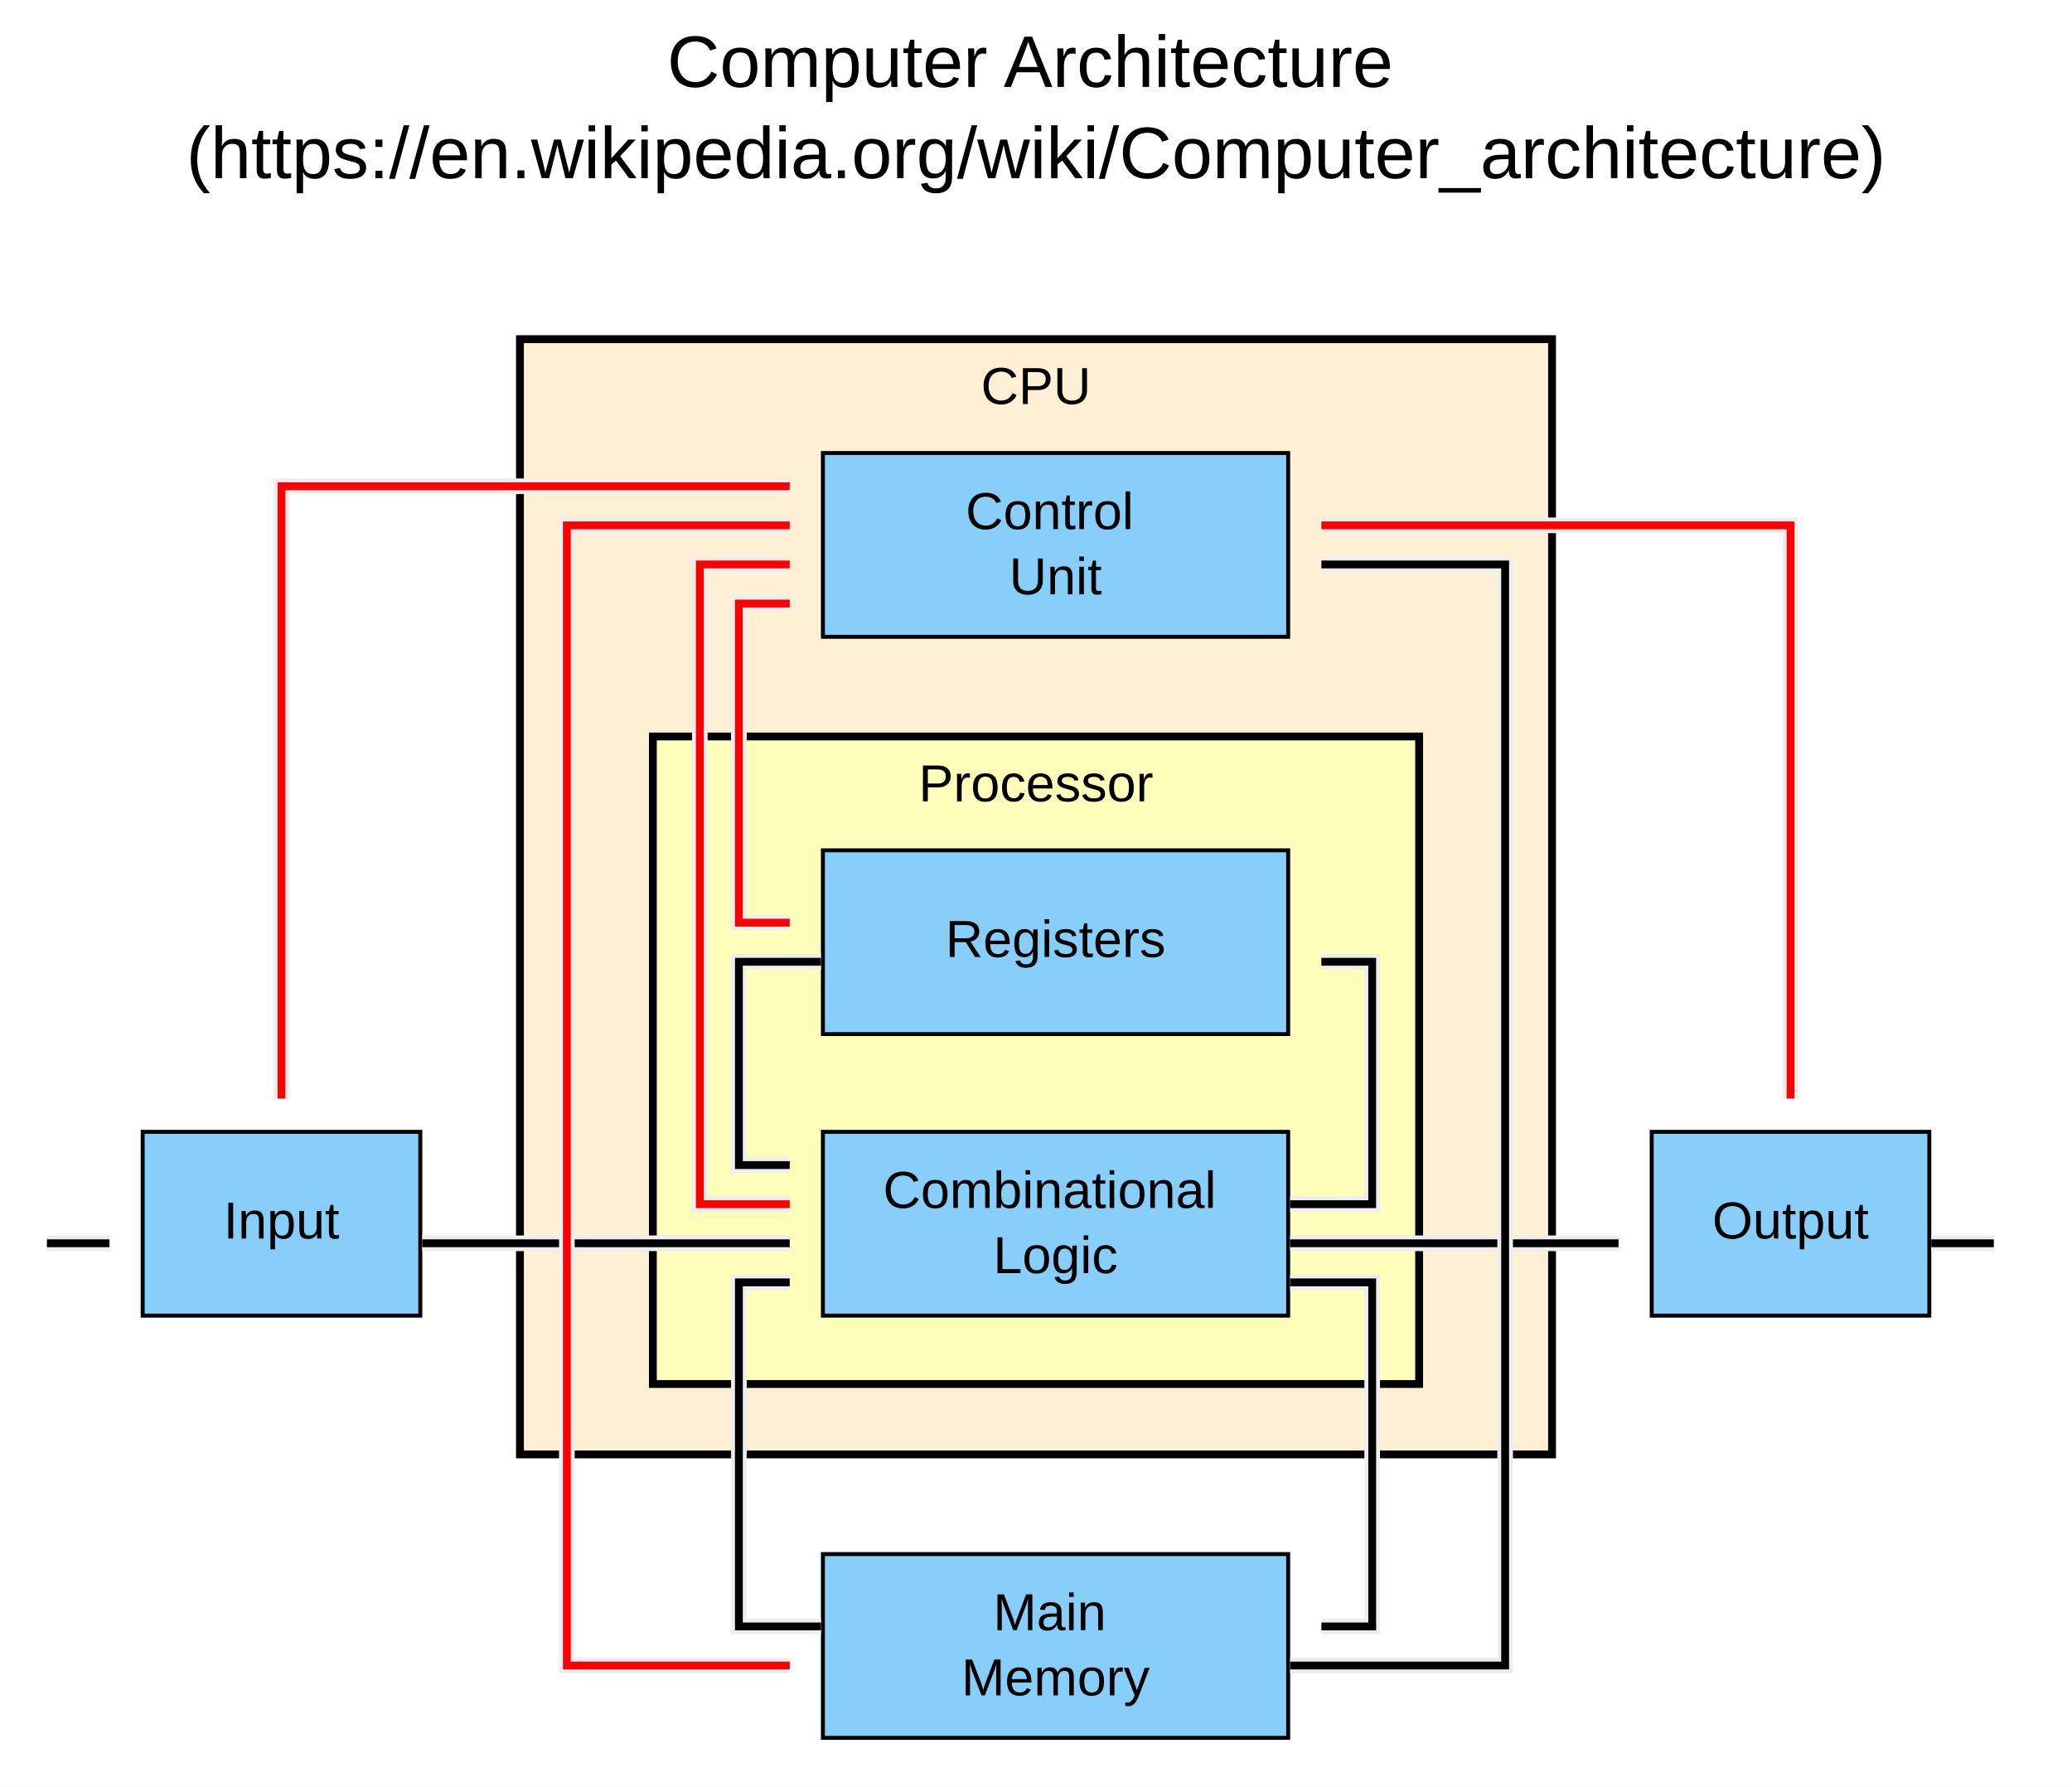
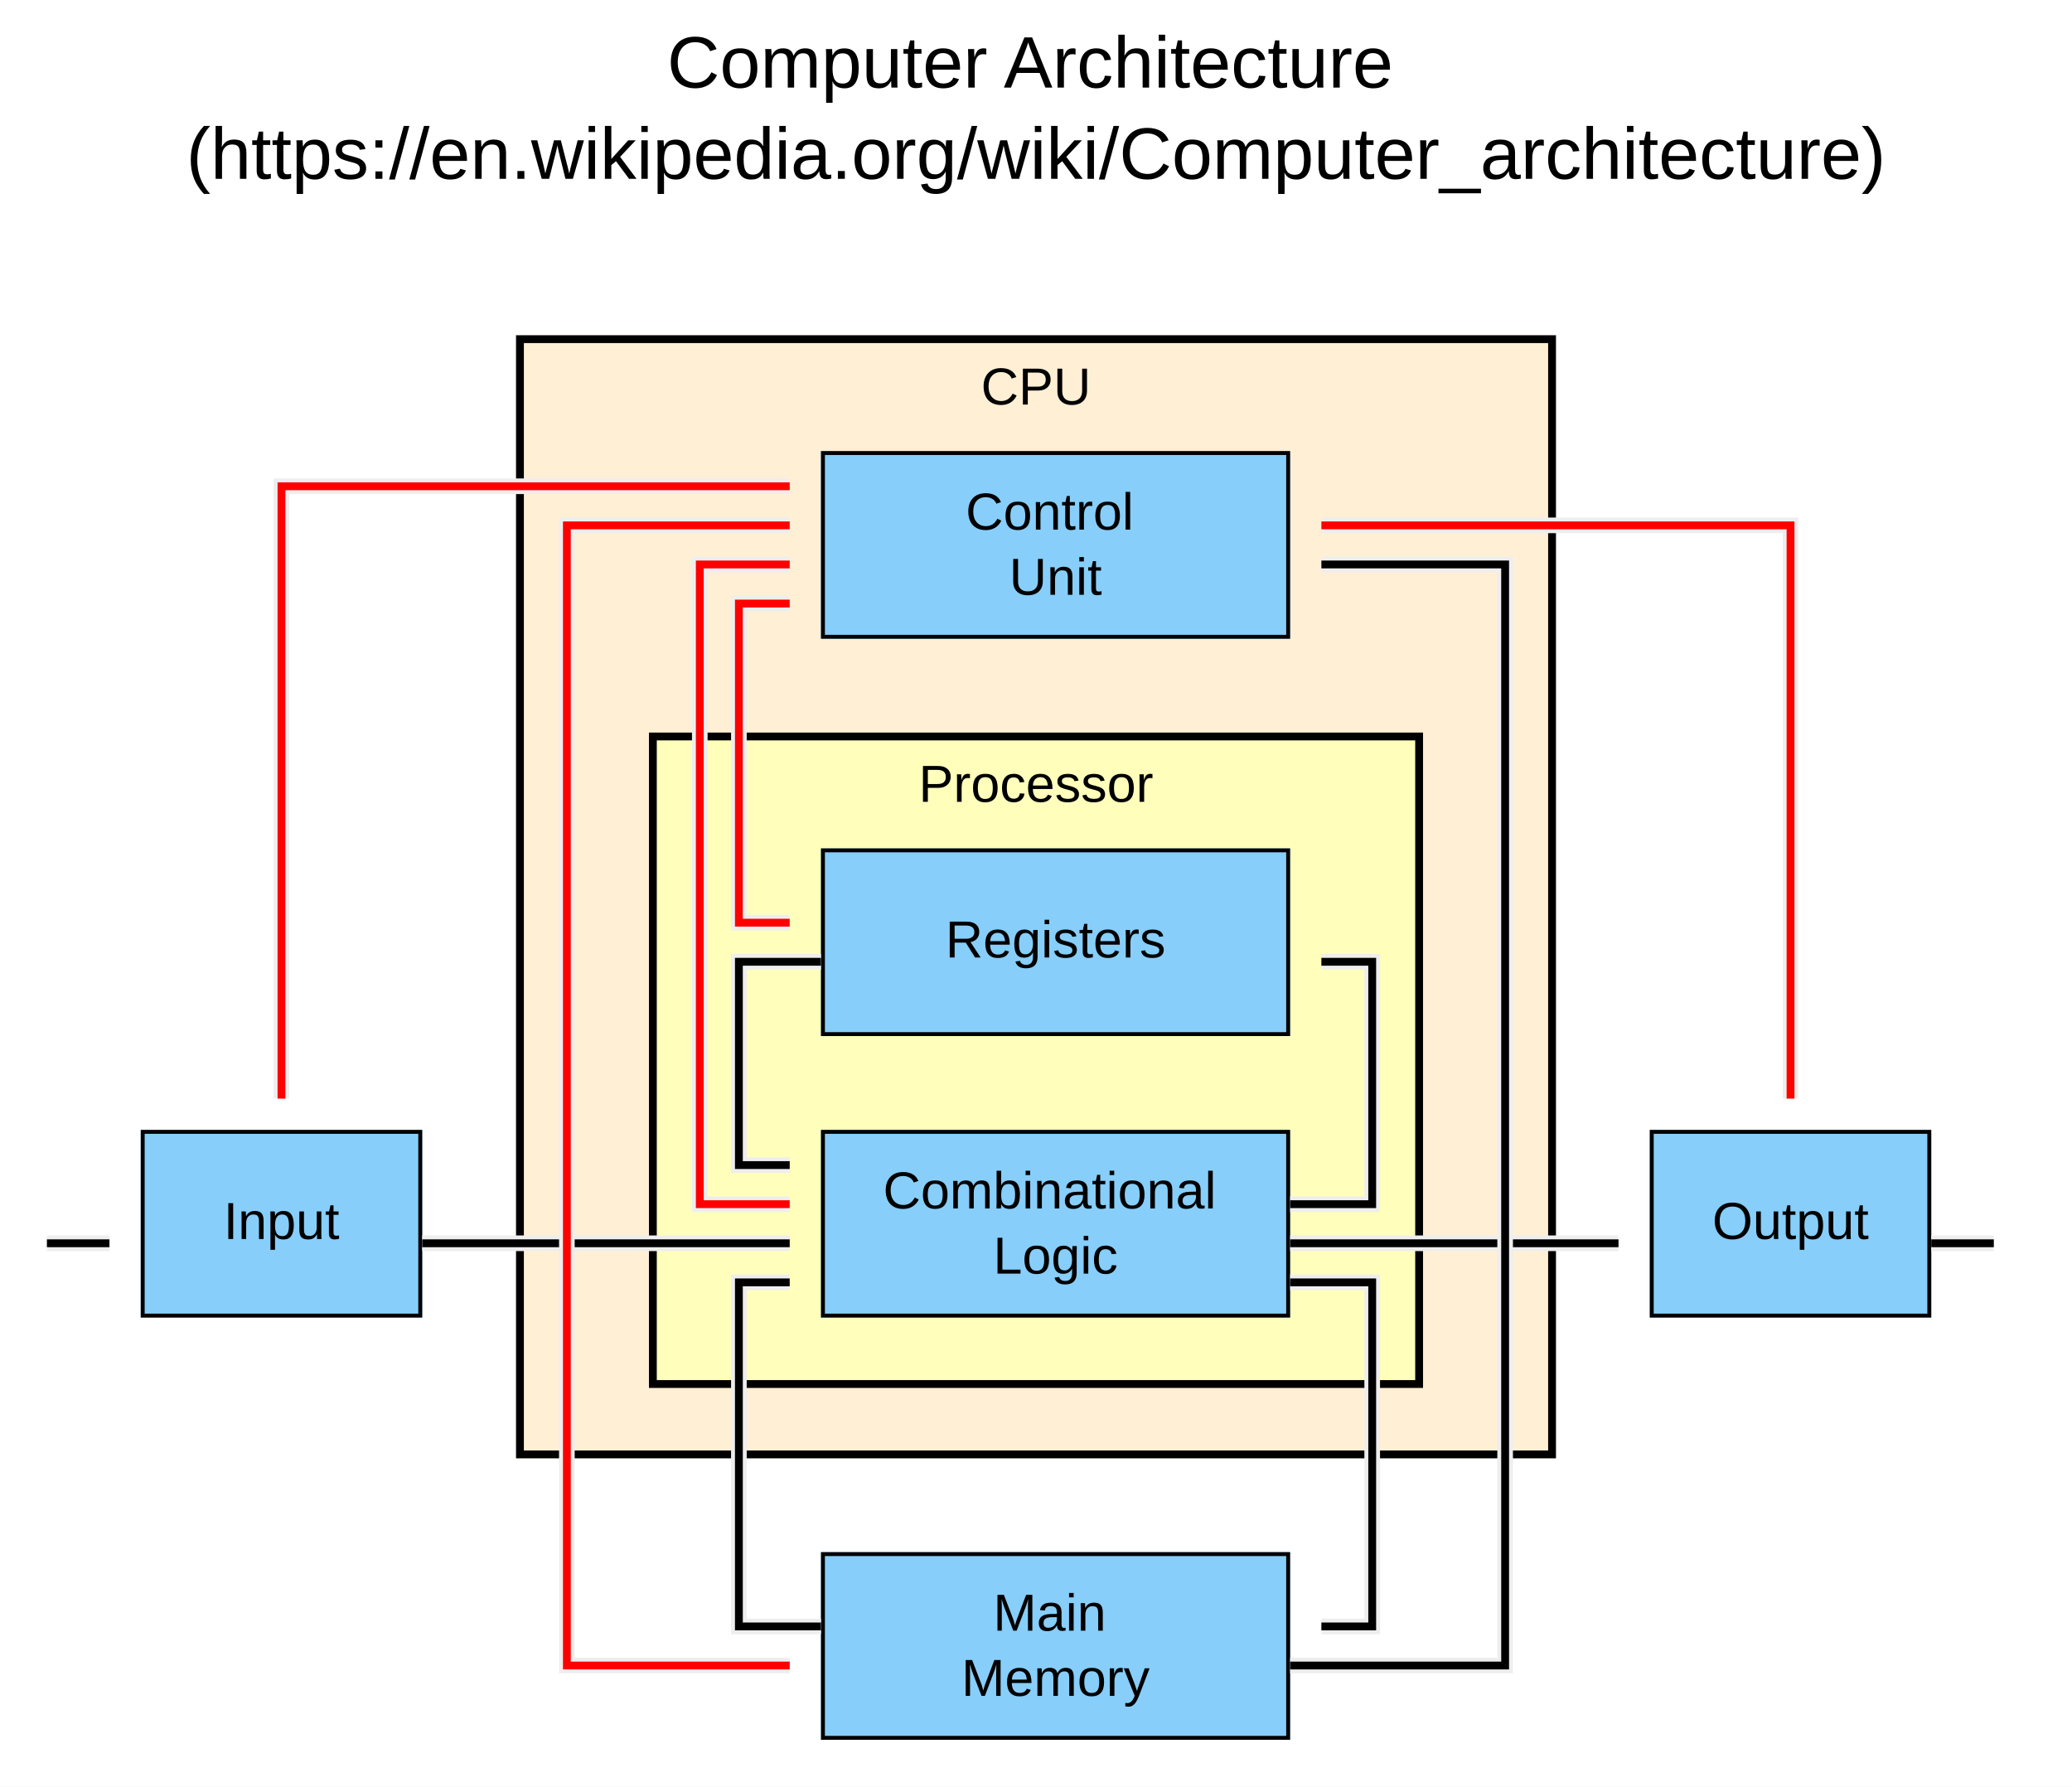
<svg xmlns="http://www.w3.org/2000/svg" baseProfile="full" height="100%" version="1.1" viewBox="0 0 530.0 457.0" width="100%">
  <defs>
    <marker id="id4" markerHeight="6" markerUnits="userSpaceOnUse" markerWidth="9" orient="auto" refX="4.5" refY="3.0">
      <polyline fill="black" points="0,0 9,3.0 0,6" stroke-width="0" />
    </marker>
    <marker id="id5" markerHeight="6" markerUnits="userSpaceOnUse" markerWidth="9" orient="auto" refX="4.5" refY="3.0">
      <polyline fill="red" points="0,0 9,3.0 0,6" stroke-width="0" />
    </marker>
  </defs>
  <rect fill="white" height="457.0" width="530.0" x="0.0" y="0.0" />
  <rect fill="none" height="457.0" stroke="black" stroke-width="0.0" width="530.0" x="0.0" y="0.0" />
  <rect fill="papayawhip" height="287.25" width="266.0" x="132.0" y="85.75" />
  <rect fill="none" height="285.25" stroke="black" stroke-width="2.0" width="264.0" x="133.0" y="86.75" />
  <rect fill="#FFB" height="167.625" width="198.0" x="166.0" y="187.375" />
  <rect fill="none" height="165.625" stroke="black" stroke-width="2.0" width="196.0" x="167.0" y="188.375" />
  <rect fill="lightskyblue" height="48.0" width="120.0" x="210.0" y="115.375" />
  <rect fill="none" height="47.0" stroke="black" stroke-width="1.0" width="119.0" x="210.5" y="115.875" />
  <rect fill="lightskyblue" height="48.0" width="120.0" x="210.0" y="217.0" />
  <rect fill="none" height="47.0" stroke="black" stroke-width="1.0" width="119.0" x="210.5" y="217.5" />
  <rect fill="lightskyblue" height="48.0" width="120.0" x="210.0" y="289.0" />
  <rect fill="none" height="47.0" stroke="black" stroke-width="1.0" width="119.0" x="210.5" y="289.5" />
  <rect fill="lightskyblue" height="48.0" width="120.0" x="210.0" y="397.0" />
  <rect fill="none" height="47.0" stroke="black" stroke-width="1.0" width="119.0" x="210.5" y="397.5" />
  <rect fill="lightskyblue" height="48.0" width="72.0" x="36.0" y="289.0" />
  <rect fill="none" height="47.0" stroke="black" stroke-width="1.0" width="71.0" x="36.5" y="289.5" />
  <rect fill="lightskyblue" height="48.0" width="72.0" x="422.0" y="289.0" />
  <rect fill="none" height="47.0" stroke="black" stroke-width="1.0" width="71.0" x="422.5" y="289.5" />
  <rect fill="none" height="10.0" width="0.0" x="12.0" y="313.0" />
  <rect fill="none" height="8.0" stroke="black" stroke-width="2.0" width="-2.0" x="13.0" y="314.0" />
  <rect fill="none" height="10.0" width="0.0" x="518.0" y="313.0" />
  <rect fill="none" height="8.0" stroke="black" stroke-width="2.0" width="-2.0" x="519.0" y="314.0" />
  <polyline fill="none" points="210.0,416.0 189.0,416.0 189.0,328.0 202.0,328.0" stroke="#EEE" stroke-width="4.0" />
  <polyline fill="none" points="210.0,416.0 189.0,416.0 189.0,328.0 202.0,328.0" stroke="black" stroke-width="2.0" />
  <polyline marker-end="url(#id4)" points="201.0,328.0 205.5,328.0" stroke="black" stroke-width="0" />
  <polyline fill="none" points="330.0,328.0 351.0,328.0 351.0,416.0 338.0,416.0" stroke="#EEE" stroke-width="4.0" />
  <polyline fill="none" points="330.0,328.0 351.0,328.0 351.0,416.0 338.0,416.0" stroke="black" stroke-width="2.0" />
  <polyline marker-end="url(#id4)" points="339.0,416.0 334.5,416.0" stroke="black" stroke-width="0" />
  <polyline fill="none" points="210.0,246.0 189.0,246.0 189.0,298.0 202.0,298.0" stroke="#EEE" stroke-width="4.0" />
  <polyline fill="none" points="210.0,246.0 189.0,246.0 189.0,298.0 202.0,298.0" stroke="black" stroke-width="2.0" />
  <polyline marker-end="url(#id4)" points="201.0,298.0 205.5,298.0" stroke="black" stroke-width="0" />
  <polyline fill="none" points="330.0,308.0 351.0,308.0 351.0,246.0 338.0,246.0" stroke="#EEE" stroke-width="4.0" />
  <polyline fill="none" points="330.0,308.0 351.0,308.0 351.0,246.0 338.0,246.0" stroke="black" stroke-width="2.0" />
  <polyline marker-end="url(#id4)" points="339.0,246.0 334.5,246.0" stroke="black" stroke-width="0" />
  <polyline fill="none" points="12.0,318.0 28.0,318.0" stroke="#EEE" stroke-width="4.0" />
  <polyline fill="none" points="12.0,318.0 28.0,318.0" stroke="black" stroke-width="2.0" />
  <polyline marker-end="url(#id4)" points="27.0,318.0 31.5,318.0" stroke="black" stroke-width="0" />
  <polyline fill="none" points="108.0,318.0 202.0,318.0" stroke="#EEE" stroke-width="4.0" />
  <polyline fill="none" points="108.0,318.0 202.0,318.0" stroke="black" stroke-width="2.0" />
  <polyline marker-end="url(#id4)" points="201.0,318.0 205.5,318.0" stroke="black" stroke-width="0" />
  <polyline fill="none" points="330.0,318.0 414.0,318.0" stroke="#EEE" stroke-width="4.0" />
  <polyline fill="none" points="330.0,318.0 414.0,318.0" stroke="black" stroke-width="2.0" />
  <polyline marker-end="url(#id4)" points="413.0,318.0 417.5,318.0" stroke="black" stroke-width="0" />
  <polyline fill="none" points="494.0,318.0 510.0,318.0" stroke="#EEE" stroke-width="4.0" />
  <polyline fill="none" points="494.0,318.0 510.0,318.0" stroke="black" stroke-width="2.0" />
  <polyline marker-end="url(#id4)" points="509.0,318.0 513.5,318.0" stroke="black" stroke-width="0" />
  <polyline fill="none" points="330.0,426.0 385.0,426.0 385.0,144.375 338.0,144.375" stroke="#EEE" stroke-width="4.0" />
  <polyline fill="none" points="330.0,426.0 385.0,426.0 385.0,144.375 338.0,144.375" stroke="black" stroke-width="2.0" />
  <polyline marker-end="url(#id4)" points="339.0,144.375 334.5,144.375" stroke="black" stroke-width="0" />
  <polyline fill="none" points="72.0,281.0 72.0,124.375 202.0,124.375" stroke="#EEE" stroke-width="4.0" />
  <polyline fill="none" points="72.0,281.0 72.0,124.375 202.0,124.375" stroke="red" stroke-width="2.0" />
  <polyline marker-end="url(#id5)" points="72.0,280.0 72.0,284.5" stroke="red" stroke-width="0" />
  <polyline marker-end="url(#id5)" points="201.0,124.375 205.5,124.375" stroke="red" stroke-width="0" />
  <polyline fill="none" points="202.0,426.0 145.0,426.0 145.0,134.375 202.0,134.375" stroke="#EEE" stroke-width="4.0" />
  <polyline fill="none" points="202.0,426.0 145.0,426.0 145.0,134.375 202.0,134.375" stroke="red" stroke-width="2.0" />
  <polyline marker-end="url(#id5)" points="201.0,426.0 205.5,426.0" stroke="red" stroke-width="0" />
  <polyline marker-end="url(#id5)" points="201.0,134.375 205.5,134.375" stroke="red" stroke-width="0" />
  <polyline fill="none" points="202.0,308.0 179.0,308.0 179.0,144.375 202.0,144.375" stroke="#EEE" stroke-width="4.0" />
  <polyline fill="none" points="202.0,308.0 179.0,308.0 179.0,144.375 202.0,144.375" stroke="red" stroke-width="2.0" />
  <polyline marker-end="url(#id5)" points="201.0,308.0 205.5,308.0" stroke="red" stroke-width="0" />
  <polyline marker-end="url(#id5)" points="201.0,144.375 205.5,144.375" stroke="red" stroke-width="0" />
  <polyline fill="none" points="202.0,236.0 189.0,236.0 189.0,154.375 202.0,154.375" stroke="#EEE" stroke-width="4.0" />
  <polyline fill="none" points="202.0,236.0 189.0,236.0 189.0,154.375 202.0,154.375" stroke="red" stroke-width="2.0" />
  <polyline marker-end="url(#id5)" points="201.0,236.0 205.5,236.0" stroke="red" stroke-width="0" />
  <polyline marker-end="url(#id5)" points="201.0,154.375 205.5,154.375" stroke="red" stroke-width="0" />
  <polyline fill="none" points="458.0,281.0 458.0,134.375 338.0,134.375" stroke="#EEE" stroke-width="4.0" />
  <polyline fill="none" points="458.0,281.0 458.0,134.375 338.0,134.375" stroke="red" stroke-width="2.0" />
  <polyline marker-end="url(#id5)" points="458.0,280.0 458.0,284.5" stroke="red" stroke-width="0" />
  <polyline marker-end="url(#id5)" points="339.0,134.375 334.5,134.375" stroke="red" stroke-width="0" />
-   <text transform="translate(265.0,99.5625) translate(0,-0.0)">
-     <tspan dominant-baseline="middle" dx="0" fill="black" font-family="Arial" font-size="10.0pt" text-anchor="middle" x="0">CPU</tspan>
+   <text transform="translate(265.0,99.5625) translate(0,3.90625)">
+     <tspan dx="0" fill="black" font-family="Arial" font-size="10.0pt" text-anchor="middle" x="0">CPU</tspan>
  </text>
-   <text transform="translate(265.0,201.1875) translate(0,-0.0)">
-     <tspan dominant-baseline="middle" dx="0" fill="black" font-family="Arial" font-size="10.0pt" text-anchor="middle" x="0">Processor</tspan>
+   <text transform="translate(265.0,201.1875) translate(0,3.90625)">
+     <tspan dx="0" fill="black" font-family="Arial" font-size="10.0pt" text-anchor="middle" x="0">Processor</tspan>
  </text>
-   <text transform="translate(270.0,139.375) translate(0,-7.8125)">
-     <tspan dominant-baseline="middle" dx="0" fill="black" font-family="Arial" font-size="10.0pt" text-anchor="middle" x="0">Control</tspan>
-     <tspan dominant-baseline="middle" dx="0" dy="1.25em" fill="black" font-family="Arial" font-size="10.0pt" text-anchor="middle" x="0">Unit</tspan>
+   <text transform="translate(270.0,139.375) translate(0,-3.90625)">
+     <tspan dx="0" fill="black" font-family="Arial" font-size="10.0pt" text-anchor="middle" x="0">Control</tspan>
+     <tspan dx="0" dy="1.25em" fill="black" font-family="Arial" font-size="10.0pt" text-anchor="middle" x="0">Unit</tspan>
  </text>
-   <text transform="translate(270.0,241.0) translate(0,-0.0)">
-     <tspan dominant-baseline="middle" dx="0" fill="black" font-family="Arial" font-size="10.0pt" text-anchor="middle" x="0">Registers</tspan>
+   <text transform="translate(270.0,241.0) translate(0,3.90625)">
+     <tspan dx="0" fill="black" font-family="Arial" font-size="10.0pt" text-anchor="middle" x="0">Registers</tspan>
  </text>
-   <text transform="translate(270.0,313.0) translate(0,-7.8125)">
-     <tspan dominant-baseline="middle" dx="0" fill="black" font-family="Arial" font-size="10.0pt" text-anchor="middle" x="0">Combinational</tspan>
-     <tspan dominant-baseline="middle" dx="0" dy="1.25em" fill="black" font-family="Arial" font-size="10.0pt" text-anchor="middle" x="0">Logic</tspan>
+   <text transform="translate(270.0,313.0) translate(0,-3.90625)">
+     <tspan dx="0" fill="black" font-family="Arial" font-size="10.0pt" text-anchor="middle" x="0">Combinational</tspan>
+     <tspan dx="0" dy="1.25em" fill="black" font-family="Arial" font-size="10.0pt" text-anchor="middle" x="0">Logic</tspan>
  </text>
-   <text transform="translate(270.0,421.0) translate(0,-7.8125)">
-     <tspan dominant-baseline="middle" dx="0" fill="black" font-family="Arial" font-size="10.0pt" text-anchor="middle" x="0">Main</tspan>
-     <tspan dominant-baseline="middle" dx="0" dy="1.25em" fill="black" font-family="Arial" font-size="10.0pt" text-anchor="middle" x="0">Memory</tspan>
+   <text transform="translate(270.0,421.0) translate(0,-3.90625)">
+     <tspan dx="0" fill="black" font-family="Arial" font-size="10.0pt" text-anchor="middle" x="0">Main</tspan>
+     <tspan dx="0" dy="1.25em" fill="black" font-family="Arial" font-size="10.0pt" text-anchor="middle" x="0">Memory</tspan>
  </text>
-   <text transform="translate(72.0,313.0) translate(0,-0.0)">
-     <tspan dominant-baseline="middle" dx="0" fill="black" font-family="Arial" font-size="10.0pt" text-anchor="middle" x="0">Input</tspan>
+   <text transform="translate(72.0,313.0) translate(0,3.90625)">
+     <tspan dx="0" fill="black" font-family="Arial" font-size="10.0pt" text-anchor="middle" x="0">Input</tspan>
  </text>
-   <text transform="translate(458.0,313.0) translate(0,-0.0)">
-     <tspan dominant-baseline="middle" dx="0" fill="black" font-family="Arial" font-size="10.0pt" text-anchor="middle" x="0">Output</tspan>
+   <text transform="translate(458.0,313.0) translate(0,3.90625)">
+     <tspan dx="0" fill="black" font-family="Arial" font-size="10.0pt" text-anchor="middle" x="0">Output</tspan>
  </text>
-   <text transform="translate(265.0,27.875) translate(0,-10.9375)">
-     <tspan dominant-baseline="middle" dx="0" fill="black" font-family="Arial" font-size="14.0pt" text-anchor="middle" x="0">Computer Architecture</tspan>
-     <tspan dominant-baseline="middle" dx="0" dy="1.25em" fill="black" font-family="Arial" font-size="14.0pt" text-anchor="middle" x="0">(https://en.wikipedia.org/wiki/Computer_architecture)</tspan>
+   <text transform="translate(265.0,27.875) translate(0,-5.46875)">
+     <tspan dx="0" fill="black" font-family="Arial" font-size="14.0pt" text-anchor="middle" x="0">Computer Architecture</tspan>
+     <tspan dx="0" dy="1.25em" fill="black" font-family="Arial" font-size="14.0pt" text-anchor="middle" x="0">(https://en.wikipedia.org/wiki/Computer_architecture)</tspan>
  </text>
</svg>
